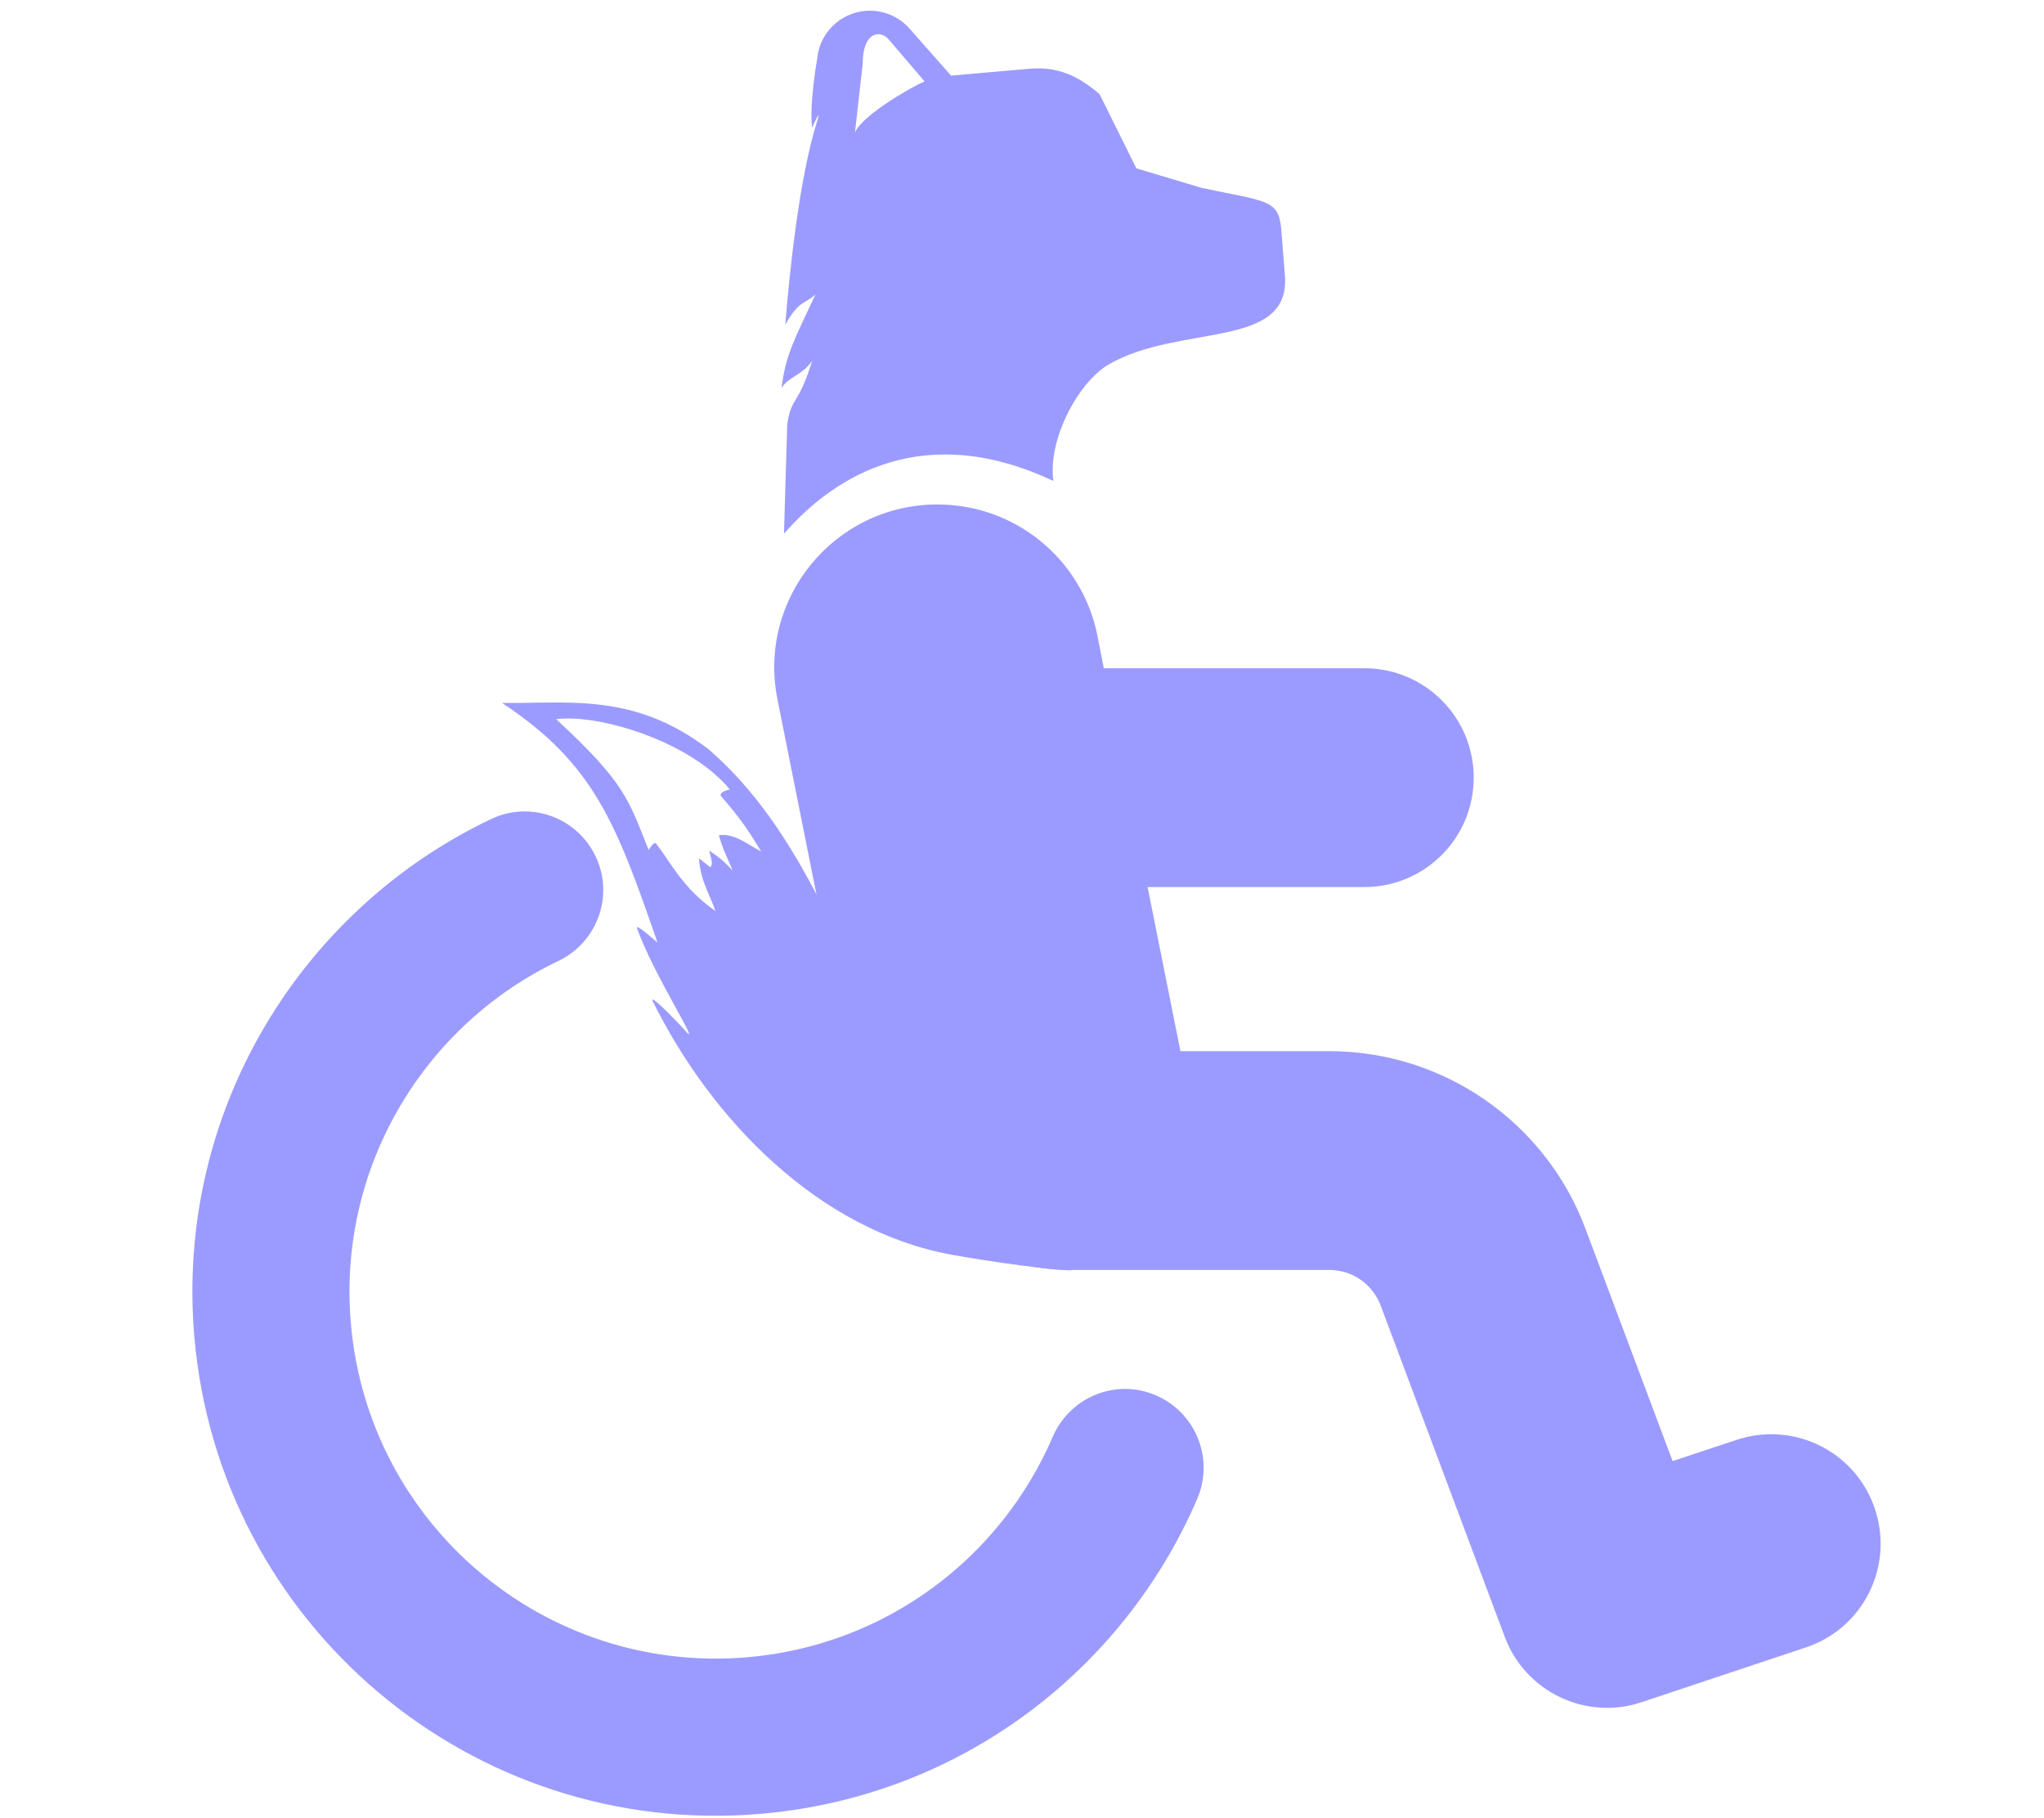
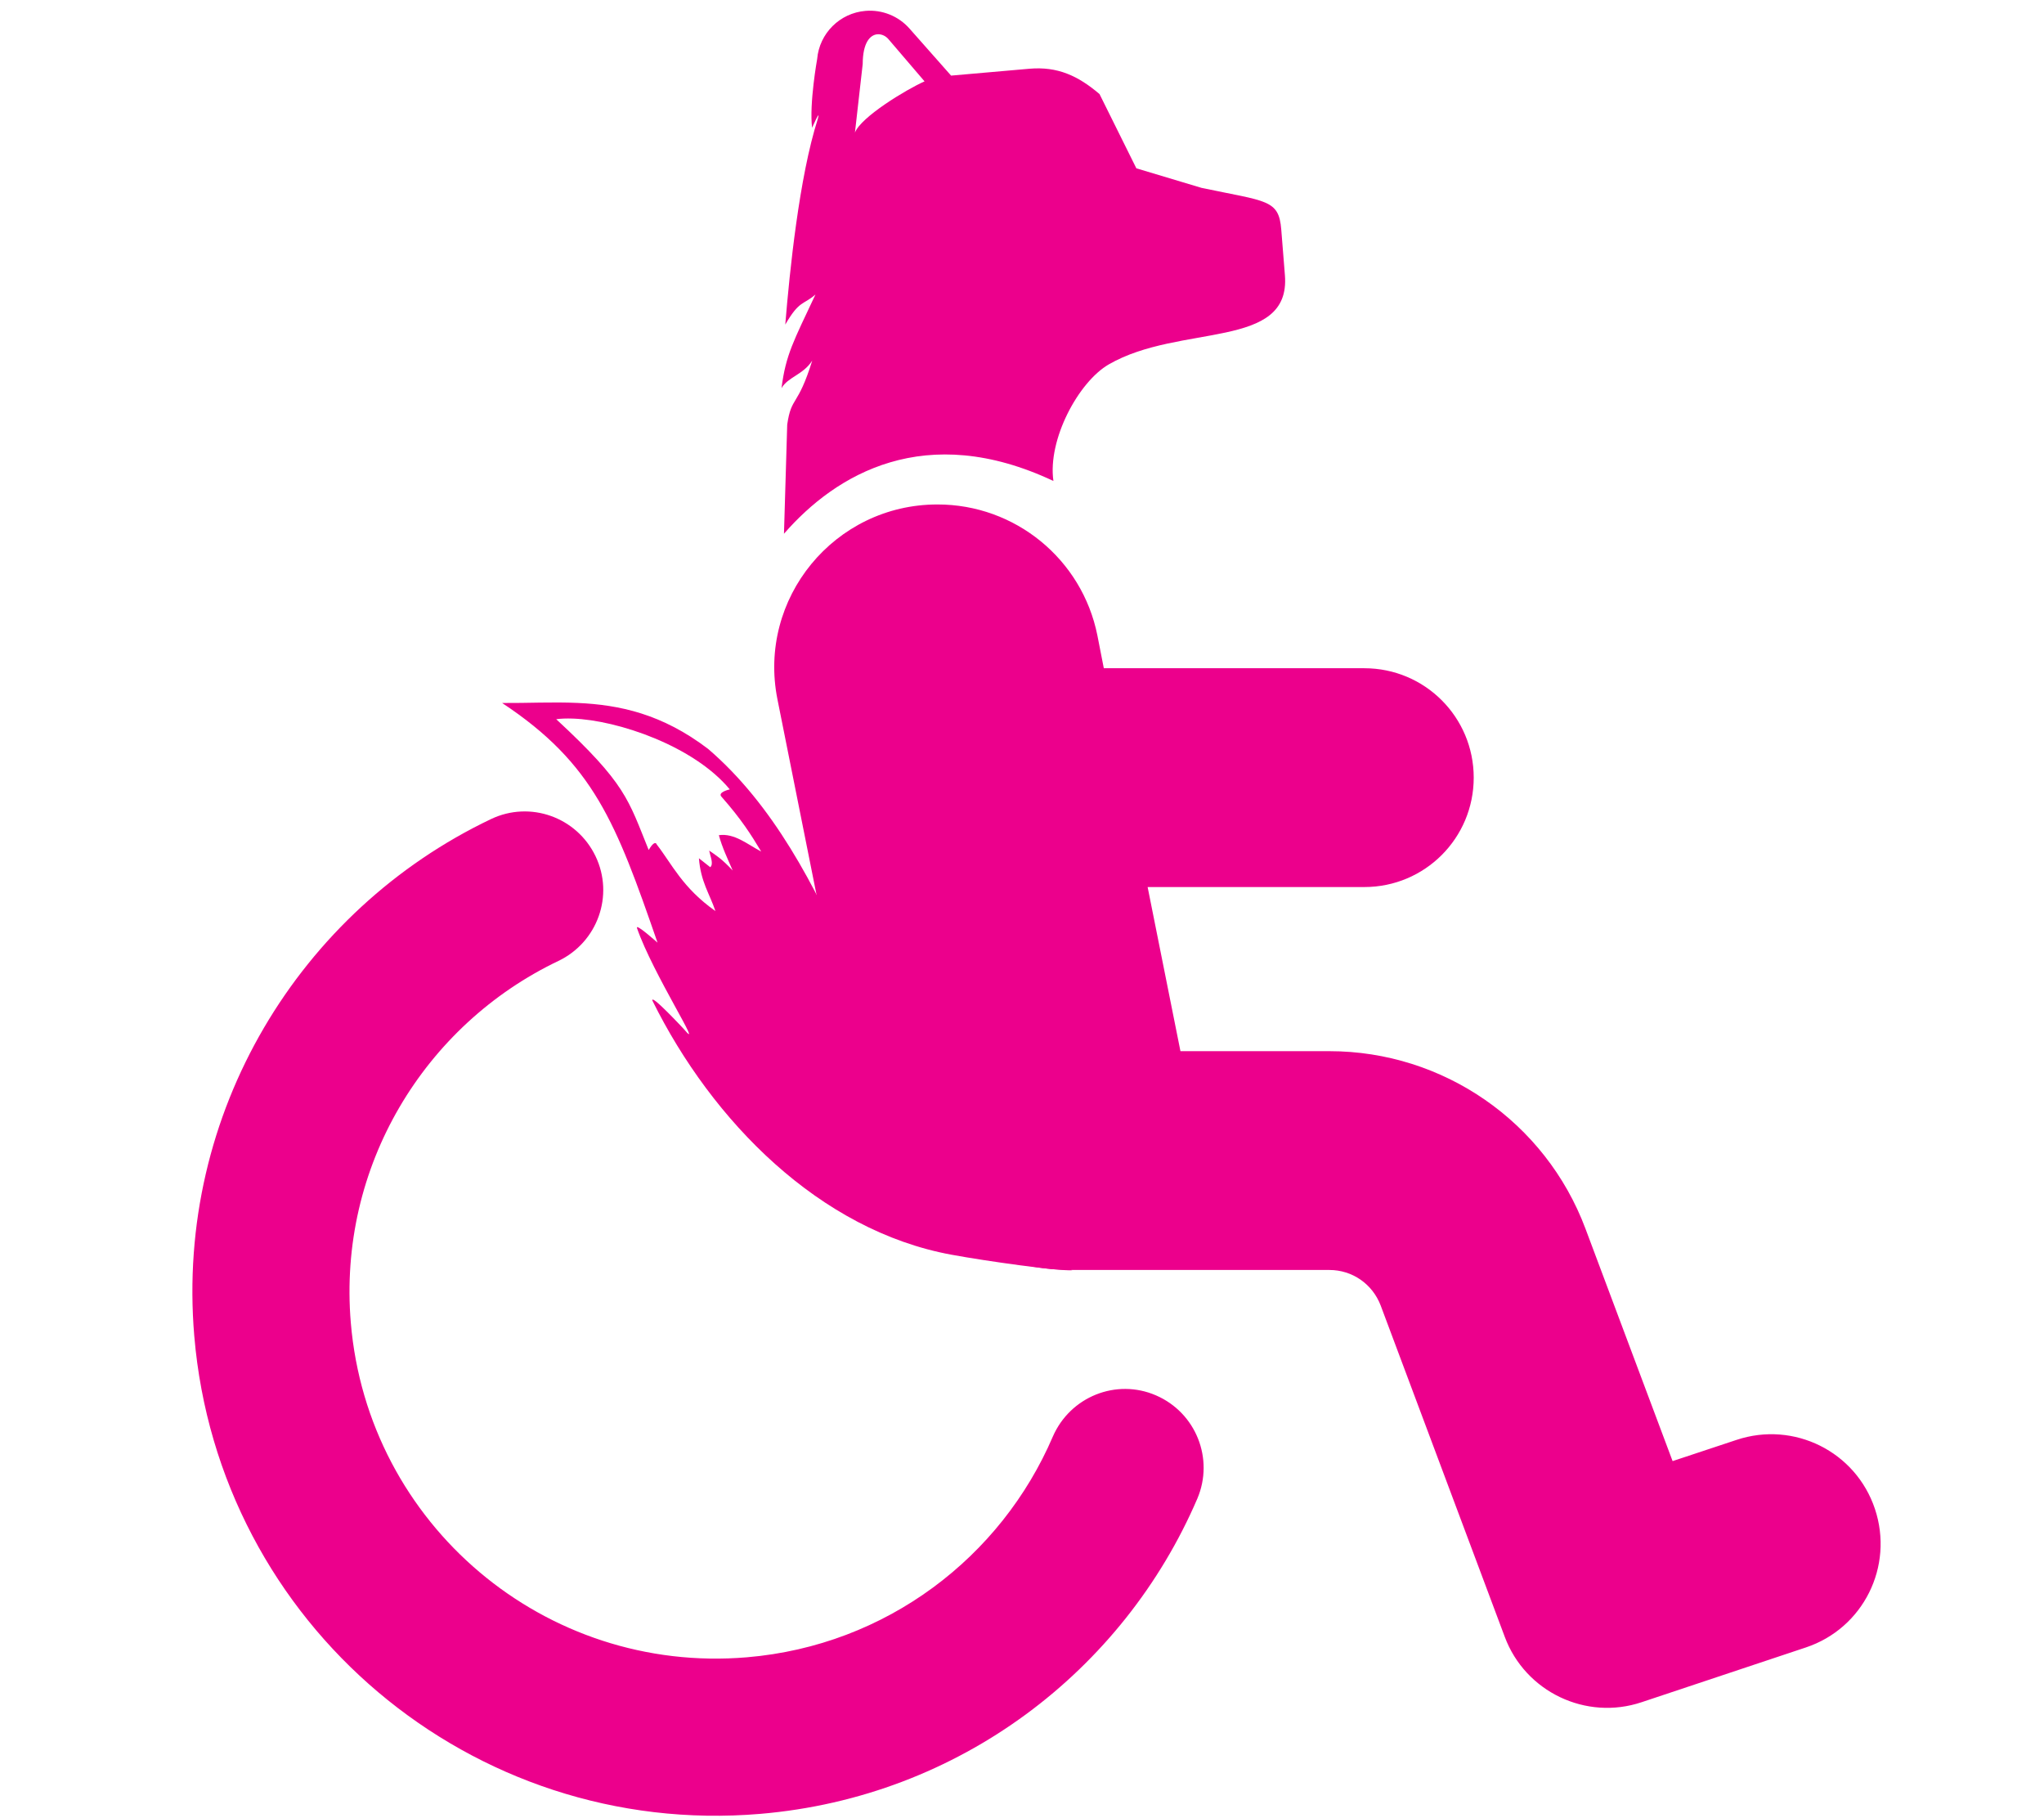
- <svg xmlns="http://www.w3.org/2000/svg" viewBox="0 0 576 512" version="1.1" id="svg135" xml:space="preserve">
-   <defs id="defs139" />
-   <path d="m 157.362,270.719 c 11.032,-5.281 15.751,-18.452 10.47,-29.484 -5.281,-11.032 -18.452,-15.751 -29.484,-10.47 -53.834,25.646 -88.916,82.66 -83.603,145.614 6.855,81.243 78.211,141.494 159.454,134.638 56.245,-4.746 102.386,-40.387 123.2,-88.793 4.791,-11.234 -0.378,-24.218 -11.619,-29.101 -11.241,-4.883 -24.218,0.378 -29.101,11.619 -14.54,33.9 -46.868,58.842 -86.202,62.161 -56.889,4.8 -106.818,-37.358 -111.618,-94.247 -3.715,-44.022 20.777,-83.945 58.503,-101.938 z m 153.711,-82.363 -1.83,-9.343 c -4.335,-21.48 -23.117,-36.892 -45.079,-36.892 -28.993,0 -50.762,26.489 -45.079,54.904 l 22.25,111.252 c 5.779,28.8 31.016,49.51 60.491,49.51 h 4.912 1.252 66.639 c 6.454,0 12.137,3.949 14.448,10.018 l 34.965,93.336 c 5.779,15.508 22.925,23.695 38.625,18.398 l 46.235,-15.412 c 16.182,-5.394 24.851,-22.828 19.457,-39.011 -5.394,-16.182 -22.828,-24.851 -39.011,-19.457 l -18.012,5.972 -24.562,-65.499 c -11.27,-30.053 -40.07,-49.991 -72.146,-49.991 h -41.981 l -9.247,-46.235 h 61.068 c 17.049,0 30.823,-13.774 30.823,-30.823 0,-17.049 -13.774,-30.823 -30.823,-30.823 h -73.398 z" id="path133" style="stroke-width:0.963;fill:#9b9bff;fill-opacity:1" />
-   <path id="path627" style="fill:#9b9bff;fill-opacity:1;fill-rule:evenodd;stroke:none;stroke-width:0.369px;stroke-linecap:butt;stroke-linejoin:miter;stroke-opacity:1" d="m 162.778,198.037 c 11.813,0.539 23.783,3.065 36.768,12.95 18.262,15.659 30.196,38.507 40.372,61.832 15.504,32.841 29.264,62.103 62.224,85.042 -4.036,0.25 -23.926,-2.521 -34.034,-4.379 -37.127,-6.823 -67.425,-37.581 -84.243,-71.548 -0.68,-2.265 8.858,8 8.858,8 6.099,7.285 -8.766,-15.607 -13.212,-28.449 -0.554,-1.601 5.783,4.087 5.783,4.087 -11.693,-33.772 -17.921,-50.404 -43.795,-67.522 7.16,0.054 14.191,-0.338 21.279,-0.014 z m -1.367,4.407 c -1.805,-0.062 -3.384,-0.004 -4.668,0.176 19.661,18.211 20.268,22.551 26.056,36.848 1.109,-1.933 1.986,-2.393 2.262,-1.566 4.312,5.549 7.232,12.197 16.544,18.771 -1.617,-4.849 -4.141,-8.219 -4.65,-14.878 l 3.195,2.521 c 1.011,-0.91 0.032,-2.983 -0.309,-4.683 1.838,1.264 3.511,2.26 6.638,5.612 -1.418,-3.263 -2.963,-6.465 -3.904,-9.953 4.41,-0.616 8.054,2.588 11.935,4.611 -2.898,-4.828 -5.646,-9.147 -11.121,-15.358 -1.423,-1.352 2.263,-2.154 2.263,-2.154 -10.113,-12.224 -31.608,-19.513 -44.24,-19.948 z" />
-   <path id="path2357" style="stroke-width:0.628;fill:#9b9bff;fill-opacity:1" d="m 243.934,3.064 c -7.263,0.581 -13.04,6.337 -13.659,13.57 0,0 -2.251,12.483 -1.429,19.372 0,0 2.545,-5.809 1.608,-2.495 -5.243,16.372 -7.947,43.04 -9.164,57.931 4.013,-6.932 5.04,-5.437 8.508,-8.473 -6.139,13.108 -8.365,16.905 -9.569,26.395 1.826,-3.178 6.059,-3.736 8.658,-7.764 -4.114,13.24 -5.865,9.884 -7.05,18.014 l -0.913,30.759 c 14.67,-16.877 39.899,-31.836 75.929,-14.866 -1.681,-11.656 7.058,-27.912 15.607,-32.848 20.063,-11.584 51.317,-4.02 49.63,-25.108 l -1.032,-12.909 c -0.682,-8.522 -4.131,-7.841 -22.435,-11.707 L 320.226,47.421 309.845,26.502 c -6.086,-5.185 -11.859,-7.829 -19.806,-7.132 l -22.023,1.931 -11.708,-13.242 c -3.118,-3.531 -7.677,-5.372 -12.373,-4.996 z m 3.247,6.602 c 1.207,-0.124 2.403,0.456 3.148,1.326 l 10.211,11.931 c -5.276,2.346 -17.955,10.073 -19.618,14.432 l 2.188,-19.317 c 0.022,-6.009 2.06,-8.166 4.071,-8.372 z" />
+ <svg xmlns="http://www.w3.org/2000/svg" xml:space="preserve" viewBox="0 0 576 512">
+   <path d="M157.362 270.72c11.032-5.282 15.752-18.453 10.47-29.485-5.28-11.031-18.452-15.751-29.483-10.47-53.834 25.646-88.916 82.66-83.604 145.614 6.856 81.244 78.212 141.494 159.455 134.639 56.245-4.746 102.386-40.387 123.2-88.793 4.79-11.233-.378-24.218-11.62-29.1-11.24-4.883-24.218.377-29.1 11.618-14.54 33.9-46.868 58.842-86.203 62.161-56.888 4.8-106.817-37.358-111.618-94.247-3.714-44.022 20.777-83.945 58.503-101.938m153.711-82.364-1.83-9.343a45.914 45.914 0 0 0-45.079-36.891c-28.993 0-50.762 26.488-45.079 54.903l22.25 111.253c5.78 28.8 31.017 49.51 60.491 49.51h72.805c6.453 0 12.136 3.949 14.448 10.017l34.965 93.337c5.78 15.508 22.925 23.695 38.625 18.397l46.235-15.411c16.182-5.394 24.851-22.829 19.457-39.01-5.394-16.183-22.828-24.852-39.01-19.458l-18.013 5.972-24.562-65.5c-11.27-30.052-40.07-49.99-72.146-49.99h-41.98l-9.247-46.236h61.068c17.05 0 30.823-13.774 30.823-30.823s-13.774-30.823-30.823-30.823h-73.398z" style="stroke-width:.963;fill:#ec008c;fill-opacity:1" />
+   <path d="M162.778 198.037c11.813.54 23.783 3.065 36.768 12.95 18.262 15.66 30.196 38.507 40.372 61.832 15.504 32.841 29.264 62.103 62.224 85.042-4.036.25-23.927-2.521-34.034-4.379-37.127-6.823-67.425-37.581-84.243-71.548-.68-2.265 8.858 8 8.858 8 6.1 7.286-8.766-15.606-13.212-28.448-.555-1.602 5.783 4.087 5.783 4.087-11.693-33.772-17.922-50.404-43.795-67.522 7.16.054 14.191-.337 21.28-.014m-1.367 4.407c-1.805-.062-3.384-.004-4.668.176 19.66 18.211 20.268 22.55 26.056 36.848 1.11-1.933 1.986-2.393 2.262-1.566 4.312 5.549 7.232 12.197 16.544 18.772-1.618-4.849-4.142-8.219-4.65-14.878l3.195 2.52c1.01-.909.032-2.982-.31-4.683 1.838 1.264 3.511 2.26 6.638 5.613-1.418-3.263-2.963-6.465-3.904-9.953 4.41-.616 8.054 2.588 11.935 4.61-2.898-4.828-5.646-9.146-11.12-15.357-1.424-1.352 2.262-2.154 2.262-2.154-10.113-12.223-31.608-19.513-44.24-19.948" style="fill:#ec008c;fill-opacity:1;fill-rule:evenodd;stroke:none;stroke-width:.369px;stroke-linecap:butt;stroke-linejoin:miter;stroke-opacity:1" />
+   <path d="M243.934 3.064c-7.263.58-13.04 6.336-13.659 13.57 0 0-2.25 12.483-1.429 19.371 0 0 2.545-5.809 1.608-2.495-5.242 16.372-7.947 43.04-9.164 57.93 4.013-6.931 5.04-5.437 8.508-8.473-6.139 13.108-8.365 16.905-9.569 26.395 1.826-3.178 6.059-3.736 8.658-7.763-4.113 13.24-5.864 9.884-7.049 18.013l-.913 30.759c14.67-16.877 39.899-31.836 75.928-14.866-1.68-11.655 7.059-27.912 15.607-32.847 20.063-11.584 51.317-4.02 49.63-25.108l-1.033-12.91c-.681-8.521-4.13-7.84-22.435-11.706l-18.396-5.513-10.38-20.92c-6.087-5.184-11.86-7.828-19.807-7.131l-22.023 1.931L256.307 8.06a14.88 14.88 0 0 0-12.373-4.996m3.248 6.602c1.206-.123 2.403.456 3.147 1.326l10.211 11.932c-5.276 2.345-17.955 10.072-19.617 14.431l2.188-19.316c.021-6.01 2.06-8.167 4.07-8.373" style="stroke-width:.628;fill:#ec008c;fill-opacity:1" />
</svg>
